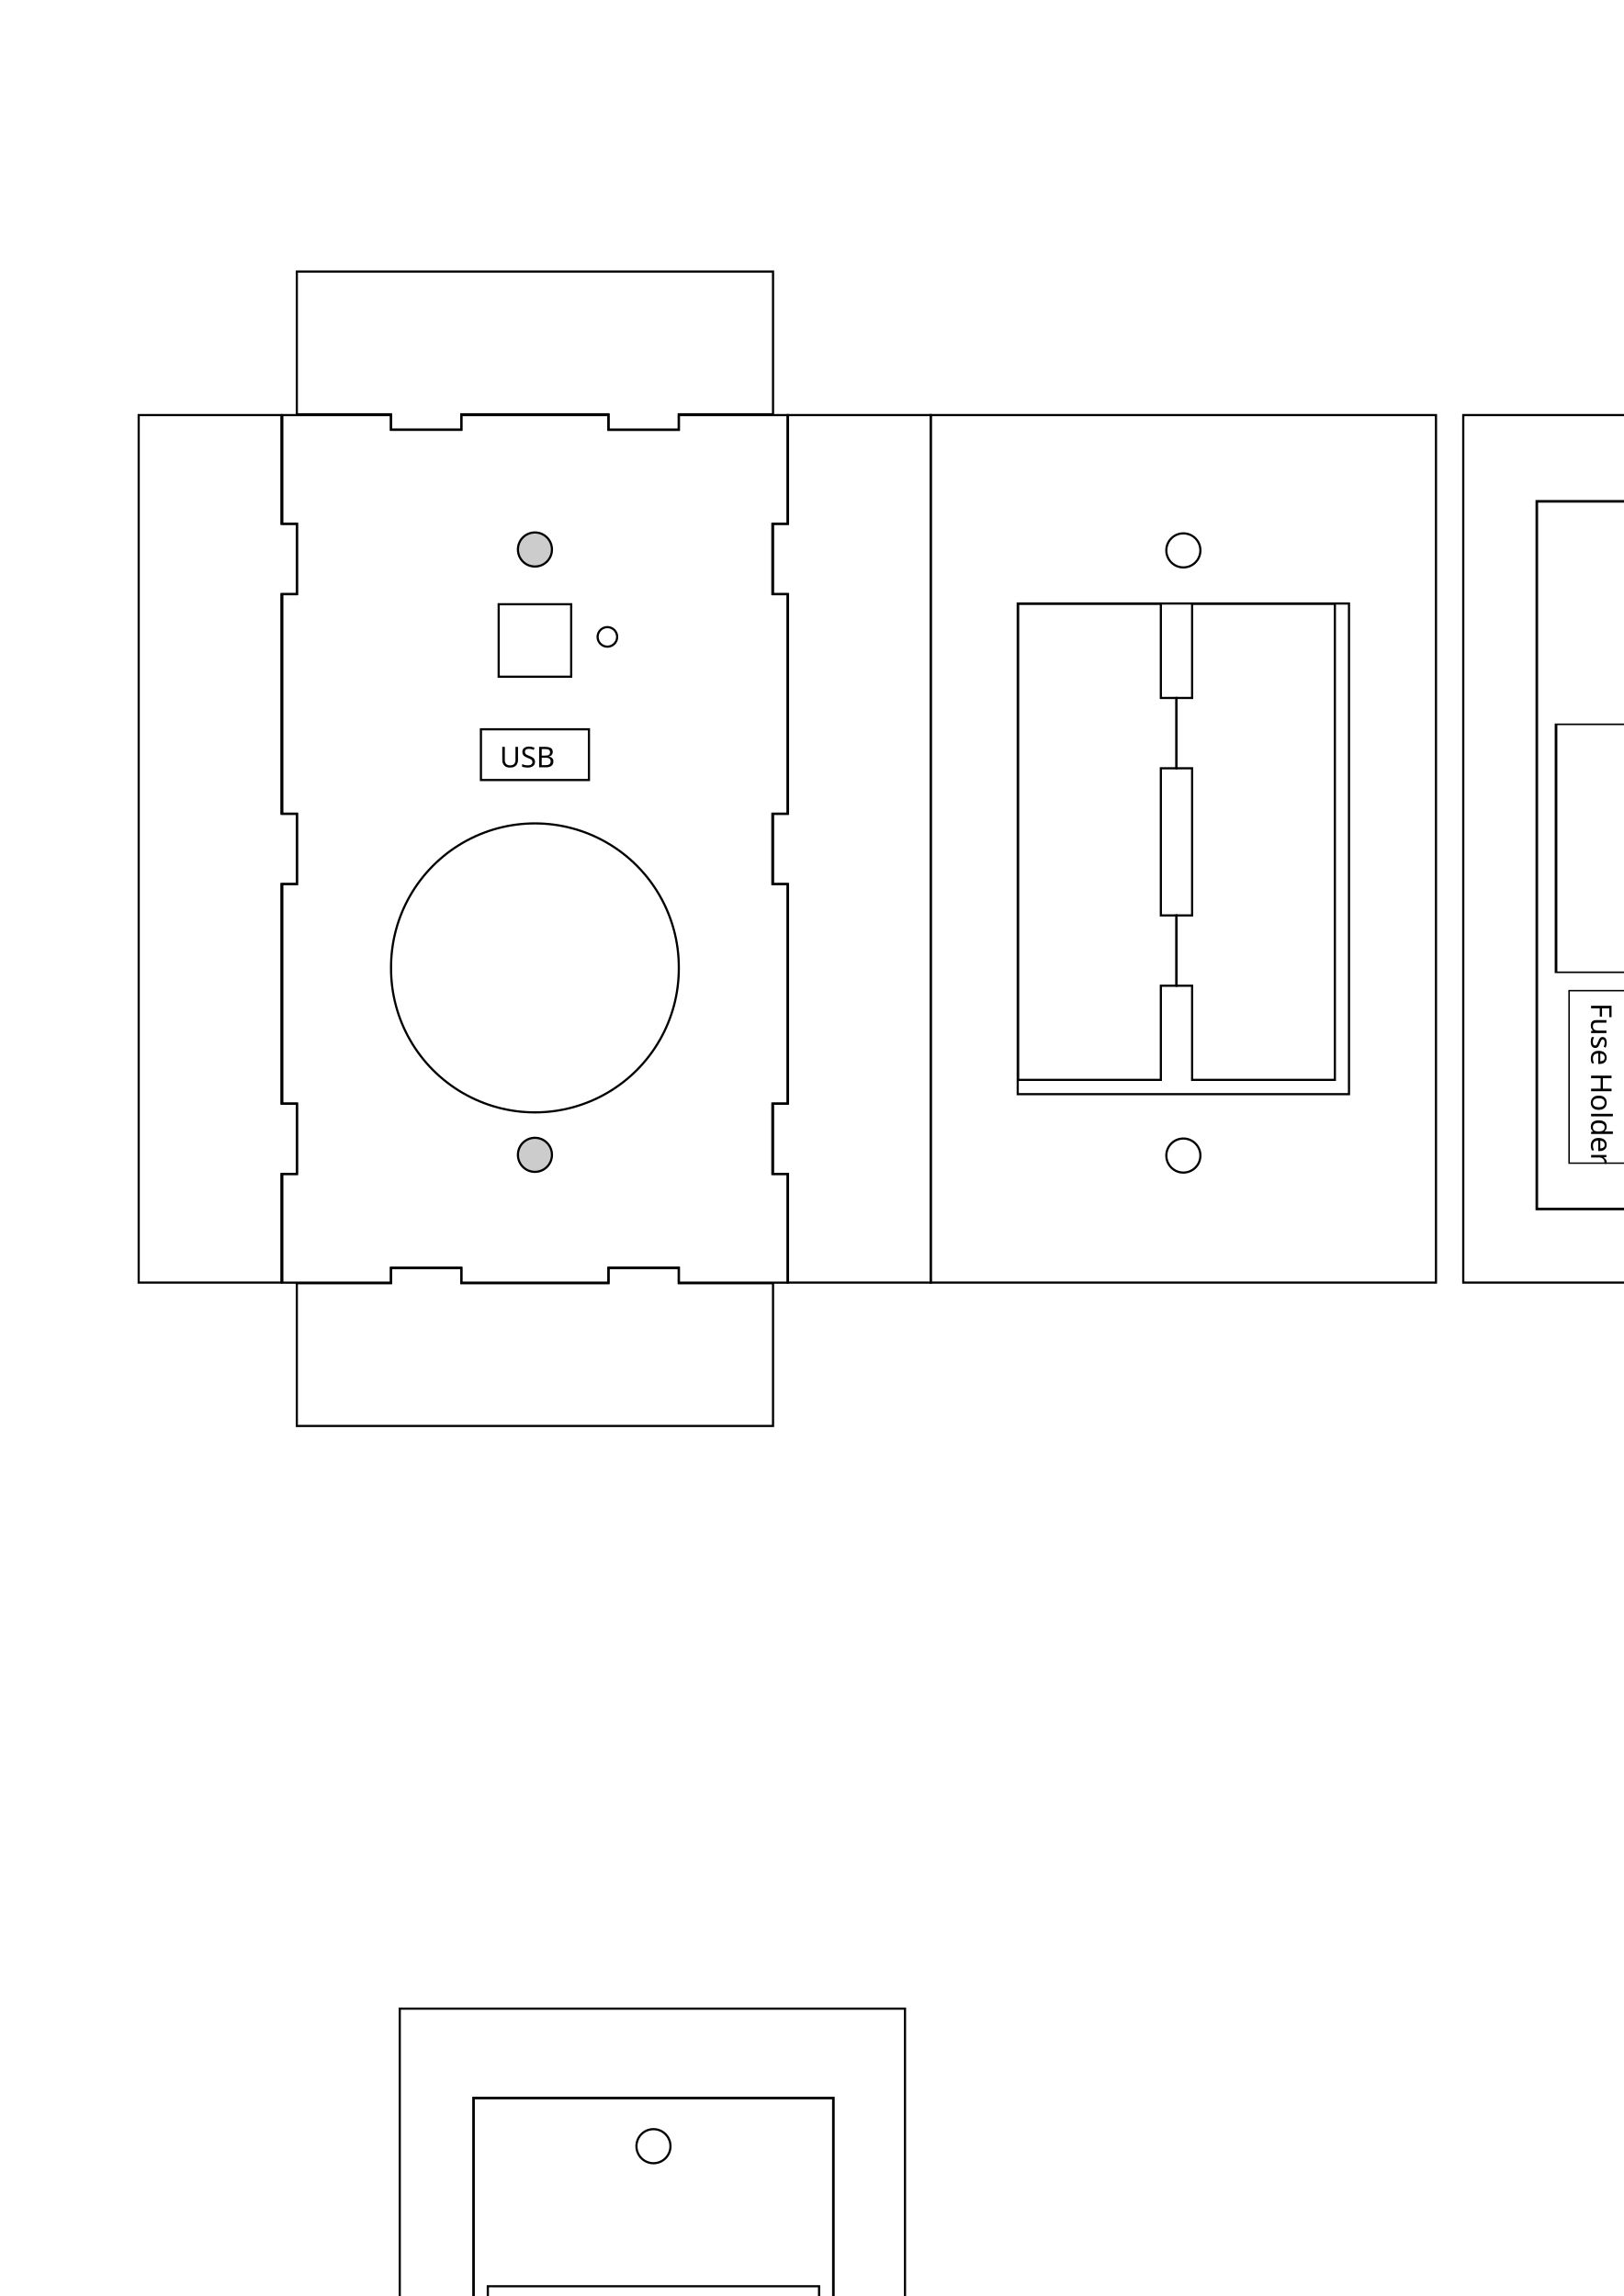
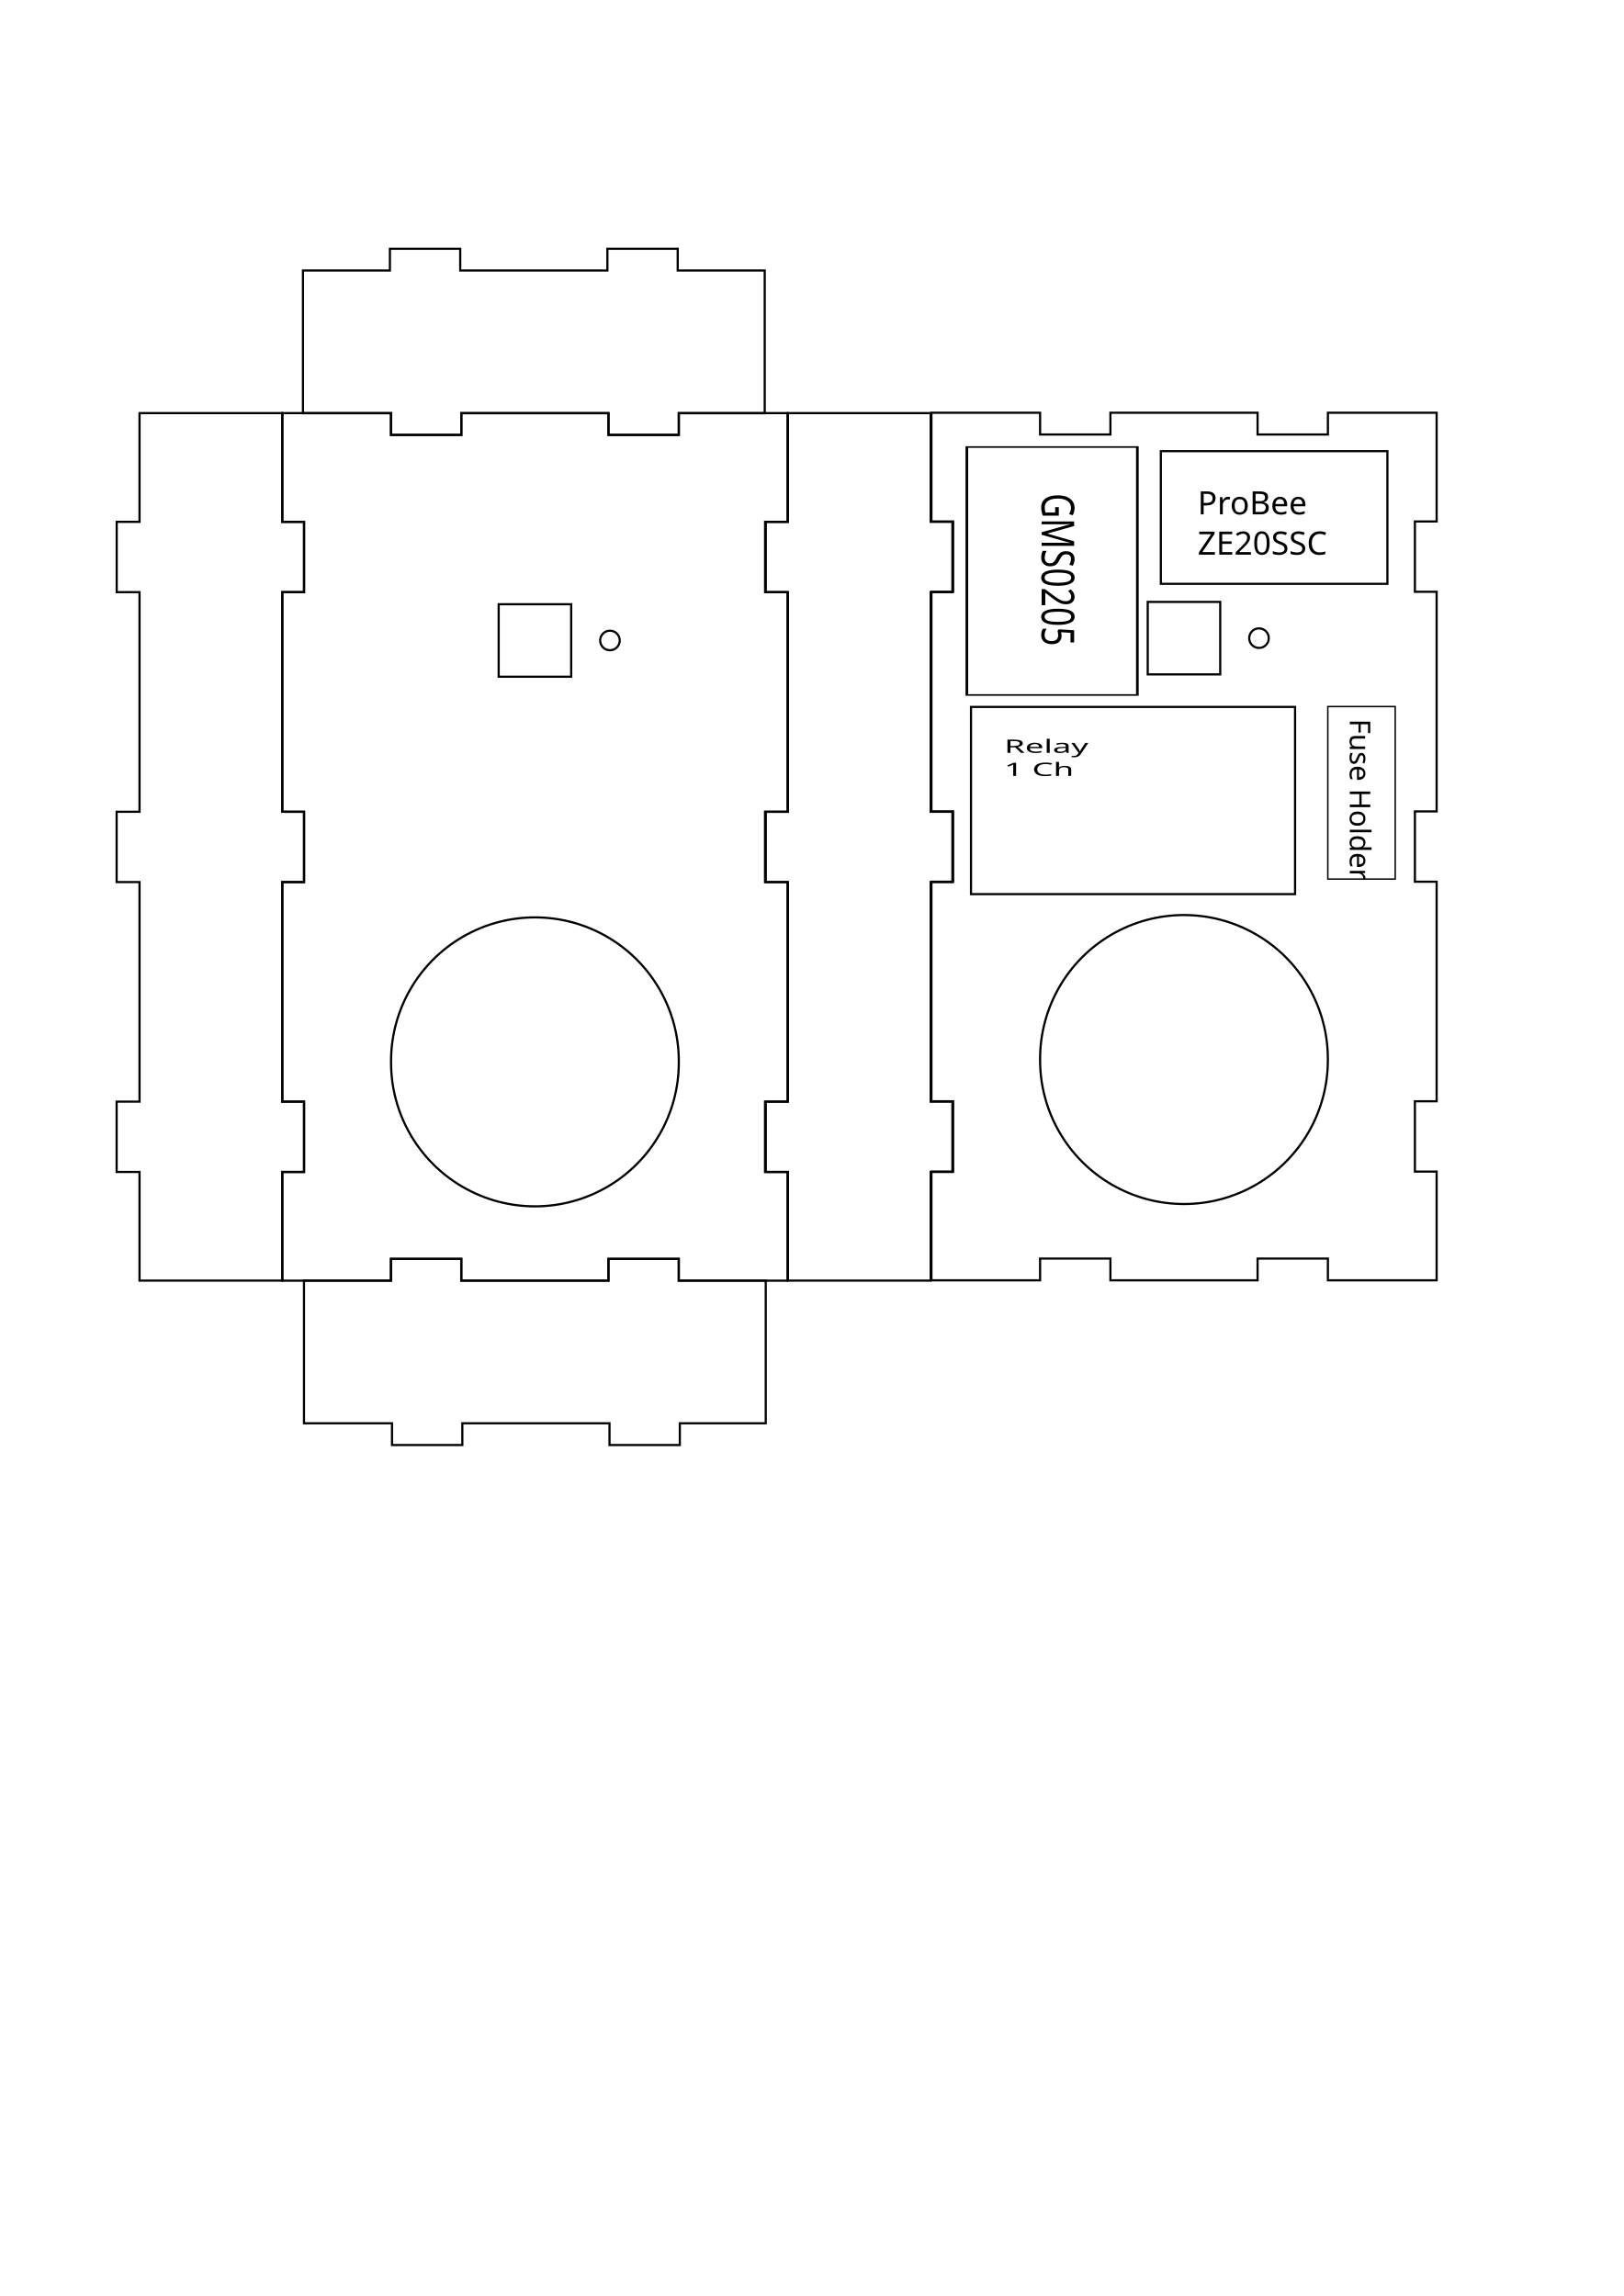
<svg xmlns="http://www.w3.org/2000/svg" width="210mm" height="297mm" id="svg5080" version="1.1">
  <defs id="defs3" />
  <g id="layer1">
-     <path id="rect3119" d="m 138.002,202.94 0,53.156 7.086,0 0,34.375 -7.086,0 0,107.375 7.086,0 0,34.375 -7.086,0 0,107.344 7.086,0 0,34.375 -7.086,0 0,53.156 53.125,0 0,-7.086 34.375,0 0,7.086 71.938,0 0,-7.086 34.375,0 0,7.086 53.156,0 0,-53.156 -7.087,0 0,-34.375 7.087,0 0,-107.344 -7.087,0 0,-34.375 7.087,0 0,-107.375 -7.087,0 0,-34.375 7.087,0 0,-53.156 -53.156,0 0,7.088 -34.375,0 0,-7.088 -71.938,0 0,7.088 -34.375,0 0,-7.088 z" style="fill:none;stroke:#000000;stroke-width:1.063;stroke-miterlimit:4;stroke-dasharray:none" />
+     <path id="rect3119" d="m 138.002,201.968 0,53.156 10.629,0 0,34.375 -10.629,0 0,107.375 10.629,0 0,34.375 -10.629,0 0,107.344 10.629,0 0,34.375 -10.629,0 0,53.156 53.125,0 0,-10.628 34.375,0 0,10.628 71.938,0 0,-10.628 34.375,0 0,10.628 53.156,0 0,-53.156 -10.63,0 0,-34.375 10.63,0 0,-107.344 -10.63,0 0,-34.375 10.63,0 0,-107.375 -10.63,0 0,-34.375 10.63,0 0,-53.156 -53.156,0 0,10.633 -34.375,0 0,-10.633 -71.938,0 0,10.633 -34.375,0 0,-10.633 z" style="fill:none;stroke:#000000;stroke-width:1.063;stroke-miterlimit:4;stroke-dasharray:none" />
    <rect style="fill:none;stroke:#000000;stroke-width:1.063;stroke-miterlimit:4;stroke-dasharray:none" id="rect3767" width="35.442" height="35.438" x="243.766" y="295.412" />
-     <path style="fill:none;stroke:#000000;stroke-width:1.968;stroke-miterlimit:4;stroke-dasharray:none" id="path3805-8" d="m -283.465,-37.205 a 8.858,8.858 0 1 1 -17.717,0 8.858,8.858 0 1 1 17.717,0 z" transform="matrix(0.54,0,0,0.5400757,454.7561,331.472)" />
-     <path style="fill:none;stroke:#000000;stroke-width:1.063;stroke-miterlimit:4" d="m 145.096,627.372 0,69.781 232.781,0 0,-69.781 -46.062,0 0,-7.642 -34.375,0 0,7.642 -71.938,0 0,-7.611 -34.375,0 0,7.611 z" id="rect4476-7-15-2-7-6-4" />
-     <path style="fill:none;stroke:#000000;stroke-width:1.063;stroke-miterlimit:4;stroke-dasharray:none" d="m 385.186,202.931 0,53.157 -7.625,0 0,34.376 7.625,0 0,107.377 -7.631,0 0,34.376 7.631,0 0,107.346 -7.631,0 0,34.376 7.631,0 0,53.126 69.781,0 0,-424.134 z" id="rect3119-7" />
-     <path style="fill:none;stroke:#000000;stroke-width:1.063;stroke-miterlimit:4;stroke-dasharray:none" d="m 137.572,202.931 0,53.157 7.625,0 0,34.376 -7.625,0 0,107.377 7.631,0 0,34.376 -7.631,0 0,107.346 7.631,0 0,34.376 -7.631,0 0,53.126 -69.781,0 0,-424.134 z" id="rect3119-7-6" />
-     <path style="fill:none;stroke:#000000;stroke-width:1.063;stroke-miterlimit:4" d="m 145.096,202.54 0,-69.781 232.781,0 0,69.781 -46.062,0 0,7.642 -34.375,0 0,-7.642 -71.938,0 0,7.611 -34.375,0 0,-7.611 z" id="rect4476-7-15-2-7-6-4-8" />
-     <g transform="translate(14.10952,52.80317)" id="g5070">
-       <rect y="150.128" x="440.858" height="424.134" width="246.968" id="rect3119-1" style="fill:none;stroke:#000000;stroke-width:1.063;stroke-miterlimit:4;stroke-dasharray:none" />
-       <path transform="matrix(0.94,0,0,0.94,-10.20548,-681.3417)" d="m 620.079,954.921 c 0,4.892 -3.966,8.858 -8.858,8.858 -4.892,0 -8.858,-3.966 -8.858,-8.858 0,-4.892 3.966,-8.858 8.858,-8.858 4.892,0 8.858,3.966 8.858,8.858 z" id="path3013" style="fill:none;stroke:#000000;stroke-width:1.131;stroke-miterlimit:4;stroke-dasharray:none" />
-       <path transform="matrix(0.94,0,0,0.94,-10.20548,-385.4755)" d="m 620.079,954.921 c 0,4.892 -3.966,8.858 -8.858,8.858 -4.892,0 -8.858,-3.966 -8.858,-8.858 0,-4.892 3.966,-8.858 8.858,-8.858 4.892,0 8.858,3.966 8.858,8.858 z" id="path3013-1" style="fill:none;stroke:#000000;stroke-width:1.131;stroke-miterlimit:4;stroke-dasharray:none" />
-       <rect y="242.254" x="483.377" height="239.882" width="161.929" id="rect3337-0-7" style="fill:none;stroke:#000000;stroke-width:1.063;stroke-miterlimit:4;stroke-dasharray:none" />
-     </g>
-     <g id="g5076" transform="translate(54.8238,-403.3729)">
-       <path id="rect4476-7-15-2-7-6-4-3" d="m 527.911,931.326 69.781,0 0,-232.781 -69.781,0 0,46.062 -7.642,0 0,34.375 7.642,0 0,71.938 -7.611,0 0,34.375 7.611,0 z" style="fill:none;stroke:#000000;stroke-width:1.063;stroke-miterlimit:4" />
-       <path id="rect4476-7-15-2-7-6-4-3-1" d="m 512.625,931.326 -69.781,0 0,-232.781 69.781,0 0,46.062 7.642,0 0,34.375 -7.642,0 0,71.938 7.611,0 0,34.375 -7.611,0 z" style="fill:none;stroke:#000000;stroke-width:1.063;stroke-miterlimit:4" />
-     </g>
-     <g transform="matrix(0,1,-1.690141,0,2336.274,176.9507)" id="g3052">
+     <path style="fill:none;stroke:#000000;stroke-width:1.968;stroke-miterlimit:4;stroke-dasharray:none" id="path3805-8" d="m -283.465,-37.205 a 8.858,8.858 0 1 1 -17.717,0 8.858,8.858 0 1 1 17.717,0 z" transform="matrix(0.54,0,0,0.5400757,456.0095,333.2247)" />
+     <path style="fill:none;stroke:#000000;stroke-width:1.063;stroke-miterlimit:4;stroke-dasharray:none" d="m 385.151,201.969 0,53.156 -11.156,0 0,34.374 11.156,0 0,107.376 -11.188,0 0,34.374 11.188,0 0,107.344 -11.188,0 0,34.377 11.188,0 0,53.123 69.781,0 0,-53.123 10.63,0 0,-34.377 -10.63,0 0,-107.344 10.63,0 0,-34.374 -10.63,0 0,-107.376 10.63,0 0,-34.374 -10.63,0 0,-53.156 z" id="rect3119-7" />
+     <path style="fill:none;stroke:#000000;stroke-width:0.803;stroke-miterlimit:4;stroke-dasharray:none" id="path3069" d="m 336.614,538.583 a 53.15,53.15 0 1 1 -106.299,0 53.15,53.15 0 1 1 106.299,0 z" transform="matrix(1.323333,0,0,1.323333,-113.6315,-193.5748)" />
+     <g transform="matrix(0,1,-1.690141,0,2048.267,41.37957)" id="g3052">
      <rect y="882.945" x="177.165" height="49.315" width="121.244" id="rect3108" style="fill:none;stroke:#000000;stroke-width:0.769px;stroke-linecap:butt;stroke-linejoin:miter;stroke-opacity:1" />
      <text transform="scale(1.126723,0.8875295)" id="text3184-5-17" y="1026.028" x="177.308" style="font-size:14.832px;font-style:normal;font-weight:normal;line-height:125%;letter-spacing:0px;word-spacing:0px;fill:#000000;fill-opacity:1;stroke:none;font-family:Sans" xml:space="preserve">
        <tspan y="1026.028" x="177.308" id="tspan3186-7-4">GMS0205</tspan>
      </text>
    </g>
-     <g id="g3176-2-48" transform="matrix(0.984152,0,0,0.9891657,676.5976,23.82294)">
+     <g id="g3176-2-48" transform="matrix(0,-0.984152,0.9891657,0,227.9218,460.7128)">
      <rect y="343.234" x="178.098" height="111.969" width="65.906" id="rect3168-3-8" style="fill:none;stroke:#000000;stroke-width:1.077;stroke-miterlimit:4;stroke-dasharray:none" />
      <text transform="matrix(0,1,-1,0,0,0)" id="text3170-2-2" y="-212.598" x="361.417" style="font-size:16px;font-style:normal;font-weight:normal;line-height:125%;letter-spacing:0px;word-spacing:0px;fill:#000000;fill-opacity:1;stroke:none;font-family:Sans" xml:space="preserve">
        <tspan y="-212.598" x="361.417" id="tspan3172-2-4">ProBee</tspan>
        <tspan id="tspan3174-1-5" y="-192.598" x="361.417">ZE20SSC</tspan>
      </text>
    </g>
-     <rect style="fill:none;stroke:#000000;stroke-width:1.273;stroke-miterlimit:4;stroke-dasharray:none" id="rect3337-0-2-7-4" width="175.892" height="345.971" x="751.226" y="245.104" />
-     <path style="fill:none;stroke:#000000;stroke-width:1.131;stroke-miterlimit:4;stroke-dasharray:none" id="path3013-4-4-1-2" d="m 620.079,954.921 a 8.858,8.858 0 1 1 -17.717,0 8.858,8.858 0 1 1 17.717,0 z" transform="matrix(0.938727,0,0,0.9402707,265.4028,-629.2336)" />
-     <path style="fill:none;stroke:#000000;stroke-width:1.131;stroke-miterlimit:4;stroke-dasharray:none" id="path3013-1-8-5-7-3" d="m 620.079,954.921 a 8.858,8.858 0 1 1 -17.717,0 8.858,8.858 0 1 1 17.717,0 z" transform="matrix(0.938727,0,0,0.9402707,265.4028,-333.2822)" />
-     <rect style="fill:none;stroke:#000000;stroke-width:1.063;stroke-miterlimit:4;stroke-dasharray:none" id="rect3119-2" width="246.968" height="424.134" x="715.273" y="202.931" />
-     <rect style="fill:none;stroke:#000000;stroke-width:1.063;stroke-miterlimit:4;stroke-dasharray:none" id="rect3767-1" width="35.442" height="35.438" x="821.571" y="307.164" />
-     <rect style="fill:none;stroke:#000000;stroke-width:1.063;stroke-miterlimit:4;stroke-dasharray:none" id="rect3767-5-7" width="35.442" height="35.438" x="821.571" y="493.542" />
-     <path style="fill:none;stroke:#000000;stroke-width:1.968;stroke-miterlimit:4;stroke-dasharray:none" id="path3805-4" d="m -283.465,-37.205 a 8.858,8.858 0 1 1 -17.717,0 8.858,8.858 0 1 1 17.717,0 z" transform="matrix(0.5401297,0,0,0.5400757,1032.008,344.9767)" />
-     <path style="fill:none;stroke:#000000;stroke-width:1.968;stroke-miterlimit:4;stroke-dasharray:none" id="path3805-8-0" d="m -283.465,-37.205 a 8.858,8.858 0 1 1 -17.717,0 8.858,8.858 0 1 1 17.717,0 z" transform="matrix(0.5401297,0,0,0.5400757,1032.008,531.3544)" />
-     <g id="g3063" transform="matrix(0,1,-1,0,920.3064,395.7506)">
+     <rect style="fill:none;stroke:#000000;stroke-width:1.063;stroke-miterlimit:4;stroke-dasharray:none" id="rect3767-1" width="35.442" height="35.438" x="561.031" y="294.272" />
+     <path style="fill:none;stroke:#000000;stroke-width:1.968;stroke-miterlimit:4;stroke-dasharray:none" id="path3805-4" d="m -283.465,-37.205 a 8.858,8.858 0 1 1 -17.717,0 8.858,8.858 0 1 1 17.717,0 z" transform="matrix(0.5401297,0,0,0.5400757,773.3159,332.0846)" />
+     <g id="g3063" transform="matrix(0,1,-1,0,802.3602,256.8583)">
      <rect y="120.349" x="88.583" height="32.953" width="84.331" id="rect3047" style="fill:none;stroke:#000000;stroke-width:0.709;stroke-miterlimit:4;stroke-opacity:1;stroke-dasharray:none" />
      <text id="text3059" y="142.548" x="94.601" style="font-size:14px;font-style:normal;font-weight:normal;line-height:125%;letter-spacing:0px;word-spacing:0px;fill:#000000;fill-opacity:1;stroke:none;font-family:Sans" xml:space="preserve">
        <tspan y="142.548" x="94.601" id="tspan3061">Fuse Holder</tspan>
      </text>
    </g>
-     <g transform="translate(-124.0157,921.2599)" id="g3132">
-       <g id="g3122">
-         <g id="g3416" transform="matrix(1.045765,0,0,0.9999935,214.2571,118.2236)">
-           <rect y="78.27" x="141.732" height="161.929" width="154.843" id="rect3400" style="fill:none;stroke:#000000;stroke-width:1.039;stroke-miterlimit:4;stroke-dasharray:none" />
-           <text id="text3402" y="117.971" x="157.584" style="font-size:16px;font-style:normal;font-weight:normal;line-height:125%;letter-spacing:0px;word-spacing:0px;fill:#000000;fill-opacity:1;stroke:none;font-family:Sans" xml:space="preserve">
-             <tspan y="117.971" x="157.584" id="tspan3404">Relay</tspan>
-             <tspan id="tspan3406" y="137.971" x="157.584">2Ch</tspan>
-           </text>
-         </g>
-         <rect style="fill:none;stroke:#000000;stroke-width:1.273;stroke-miterlimit:4;stroke-dasharray:none" id="rect3337-0-2-7-4-5" width="175.892" height="345.971" x="355.494" y="104.471" />
-         <path style="fill:none;stroke:#000000;stroke-width:1.131;stroke-miterlimit:4;stroke-dasharray:none" id="path3013-4-4-1-2-5" d="m 620.079,954.921 c 0,4.892 -3.966,8.858 -8.858,8.858 -4.892,0 -8.858,-3.966 -8.858,-8.858 0,-4.892 3.966,-8.858 8.858,-8.858 4.892,0 8.858,3.966 8.858,8.858 z" transform="matrix(0.938727,0,0,0.9402707,-130.3291,-769.866)" />
-         <path style="fill:none;stroke:#000000;stroke-width:1.131;stroke-miterlimit:4;stroke-dasharray:none" id="path3013-1-8-5-7-3-1" d="m 620.079,954.921 c 0,4.892 -3.966,8.858 -8.858,8.858 -4.892,0 -8.858,-3.966 -8.858,-8.858 0,-4.892 3.966,-8.858 8.858,-8.858 4.892,0 8.858,3.966 8.858,8.858 z" transform="matrix(0.938727,0,0,0.9402707,-130.3291,-473.9147)" />
-       </g>
-       <rect y="60.768" x="319.429" height="424.134" width="246.968" id="rect3119-2-8" style="fill:none;stroke:#000000;stroke-width:1.063;stroke-miterlimit:4;stroke-dasharray:none" />
-     </g>
-     <path style="fill:none;stroke:#000000;stroke-width:0.803;stroke-miterlimit:4;stroke-dasharray:none" id="path3069" d="m 336.614,538.583 a 53.15,53.15 0 1 1 -106.299,0 53.15,53.15 0 1 1 106.299,0 z" transform="matrix(1.323333,0,0,1.323333,-113.6315,-239.5215)" />
-     <g id="g3077" transform="translate(403.7069,102.2992)">
-       <rect y="254.248" x="-168.618" height="24.803" width="52.795" id="rect3071" style="fill:none;stroke:#000000;stroke-width:1.063;stroke-miterlimit:4;stroke-dasharray:none" />
-       <text id="text3073" y="272.835" x="-159.449" style="font-size:14px;font-style:normal;font-weight:normal;line-height:125%;letter-spacing:0px;word-spacing:0px;fill:#000000;fill-opacity:1;stroke:none;font-family:Sans" xml:space="preserve">
-         <tspan y="272.835" x="-159.449" id="tspan3075">USB</tspan>
+     <g id="g3180" transform="translate(49.46196,-476.1969)">
+       <rect y="821.815" x="425.185" height="91.525" width="158.409" id="rect3400-3" style="fill:none;stroke:#000000;stroke-width:1.063;stroke-miterlimit:4;stroke-dasharray:none" />
+       <text transform="scale(1.345355,0.7432981)" id="text3402-2" y="1135.823" x="328.093" style="font-size:12.167px;font-style:normal;font-weight:normal;line-height:125%;letter-spacing:0px;word-spacing:0px;fill:#000000;fill-opacity:1;stroke:none;font-family:Sans" xml:space="preserve">
+         <tspan y="1135.823" x="328.093" id="tspan3404-2">Relay</tspan>
+         <tspan id="tspan3168" y="1151.031" x="328.093">1 Ch</tspan>
      </text>
    </g>
-     <path style="fill:#cccccc;stroke:#000000;stroke-width:1.131;stroke-miterlimit:4;stroke-dasharray:none" id="path3013-4-4-1-2-9" d="m 620.079,954.921 a 8.858,8.858 0 1 1 -17.717,0 8.858,8.858 0 1 1 17.717,0 z" transform="matrix(0.938727,0,0,0.9402707,-312.2825,-629.2336)" />
-     <path style="fill:#cccccc;stroke:#000000;stroke-width:1.131;stroke-miterlimit:4;stroke-dasharray:none" id="path3013-1-8-5-7-3-4" d="m 620.079,954.921 a 8.858,8.858 0 1 1 -17.717,0 8.858,8.858 0 1 1 17.717,0 z" transform="matrix(0.938727,0,0,0.9402707,-312.2825,-333.2822)" />
+     <path style="fill:none;stroke:#000000;stroke-width:0.803;stroke-miterlimit:4;stroke-dasharray:none" id="path3069-6" d="m 336.614,538.583 a 53.15,53.15 0 1 1 -106.299,0 53.15,53.15 0 1 1 106.299,0 z" transform="matrix(1.323333,0,0,1.323333,203.634,-194.7149)" />
+     <path id="rect3119-17" d="m 455.292,201.791 0,53.156 10.629,0 0,34.375 -10.629,0 0,107.375 10.629,0 0,34.375 -10.629,0 0,107.344 10.629,0 0,34.375 -10.629,0 0,53.156 53.125,0 0,-10.628 34.375,0 0,10.628 71.938,0 0,-10.628 34.375,0 0,10.628 53.156,0 0,-53.156 -10.63,0 0,-34.375 10.63,0 0,-107.344 -10.63,0 0,-34.375 10.63,0 0,-107.375 -10.63,0 0,-34.375 10.63,0 0,-53.156 -53.156,0 0,10.633 -34.375,0 0,-10.633 -71.938,0 0,10.633 -34.375,0 0,-10.633 z" style="fill:none;stroke:#000000;stroke-width:1.063;stroke-miterlimit:4;stroke-dasharray:none" />
+     <path style="fill:none;stroke:#000000;stroke-width:1.063;stroke-miterlimit:4;stroke-dasharray:none" d="m 68.201,201.968 0,53.156 -11.156,0 0,34.374 11.156,0 0,107.376 -11.188,0 0,34.374 11.188,0 0,107.344 -11.188,0 0,34.377 11.188,0 0,53.123 69.781,0 0,-53.123 10.63,0 0,-34.377 -10.63,0 0,-107.344 10.63,0 0,-34.374 -10.63,0 0,-107.376 10.63,0 0,-34.374 -10.63,0 0,-53.156 z" id="rect3119-7-4" />
+     <path style="fill:none;stroke:#000000;stroke-width:1.063;stroke-miterlimit:4" d="m 191.092,615.439 0,10.625 -42.5,0 0,69.781 43.031,0 0,10.63 34.375,0 0,-10.63 71.938,0 0,10.63 34.375,0 0,-10.63 42,0 0,-69.781 -42.531,0 0,-10.625 -34.375,0 0,10.625 -71.938,0 0,-10.625 z" id="rect4476-7-15-2-7-6-4-8-8" />
+     <path style="fill:none;stroke:#000000;stroke-width:1.063;stroke-miterlimit:4" d="m 190.593,121.617 0,10.625 -42.5,0 0,69.781 43.031,0 0,10.63 34.375,0 0,-10.63 71.938,0 0,10.63 34.375,0 0,-10.63 42,0 0,-69.781 -42.531,0 0,-10.625 -34.375,0 0,10.625 -71.938,0 0,-10.625 z" id="rect4476-7-15-2-7-6-4-8-8-2" />
  </g>
</svg>
